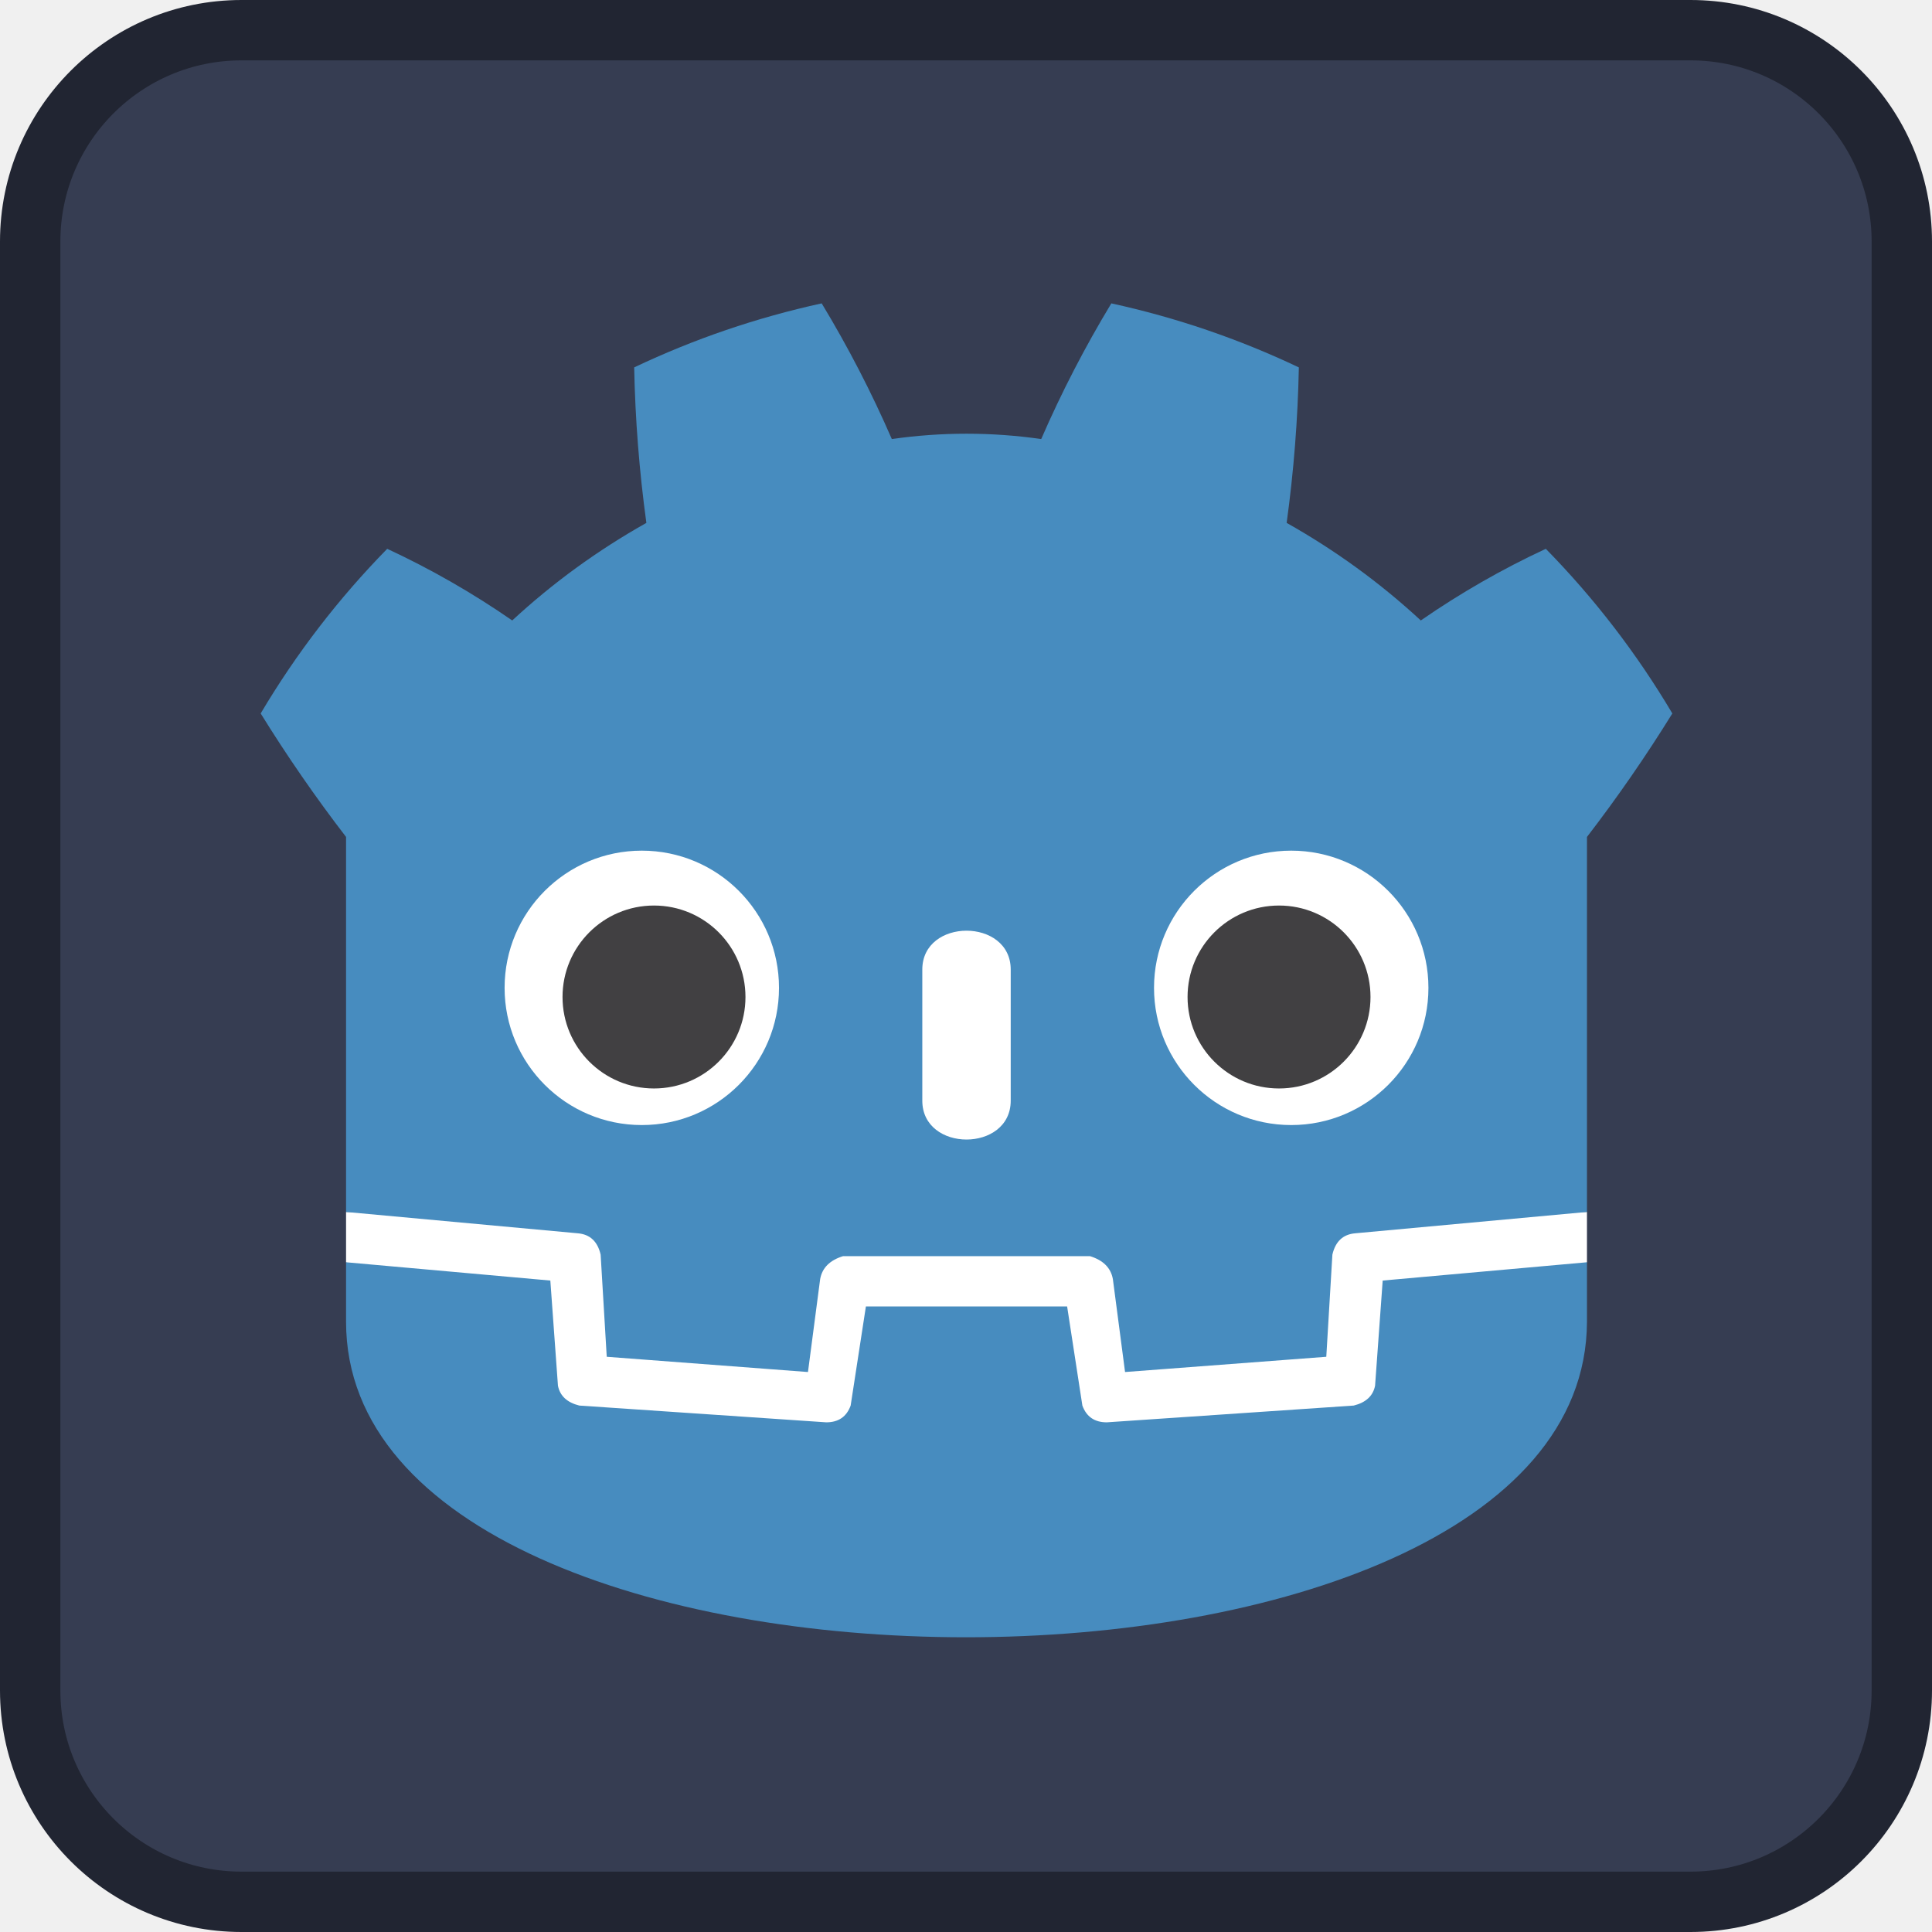
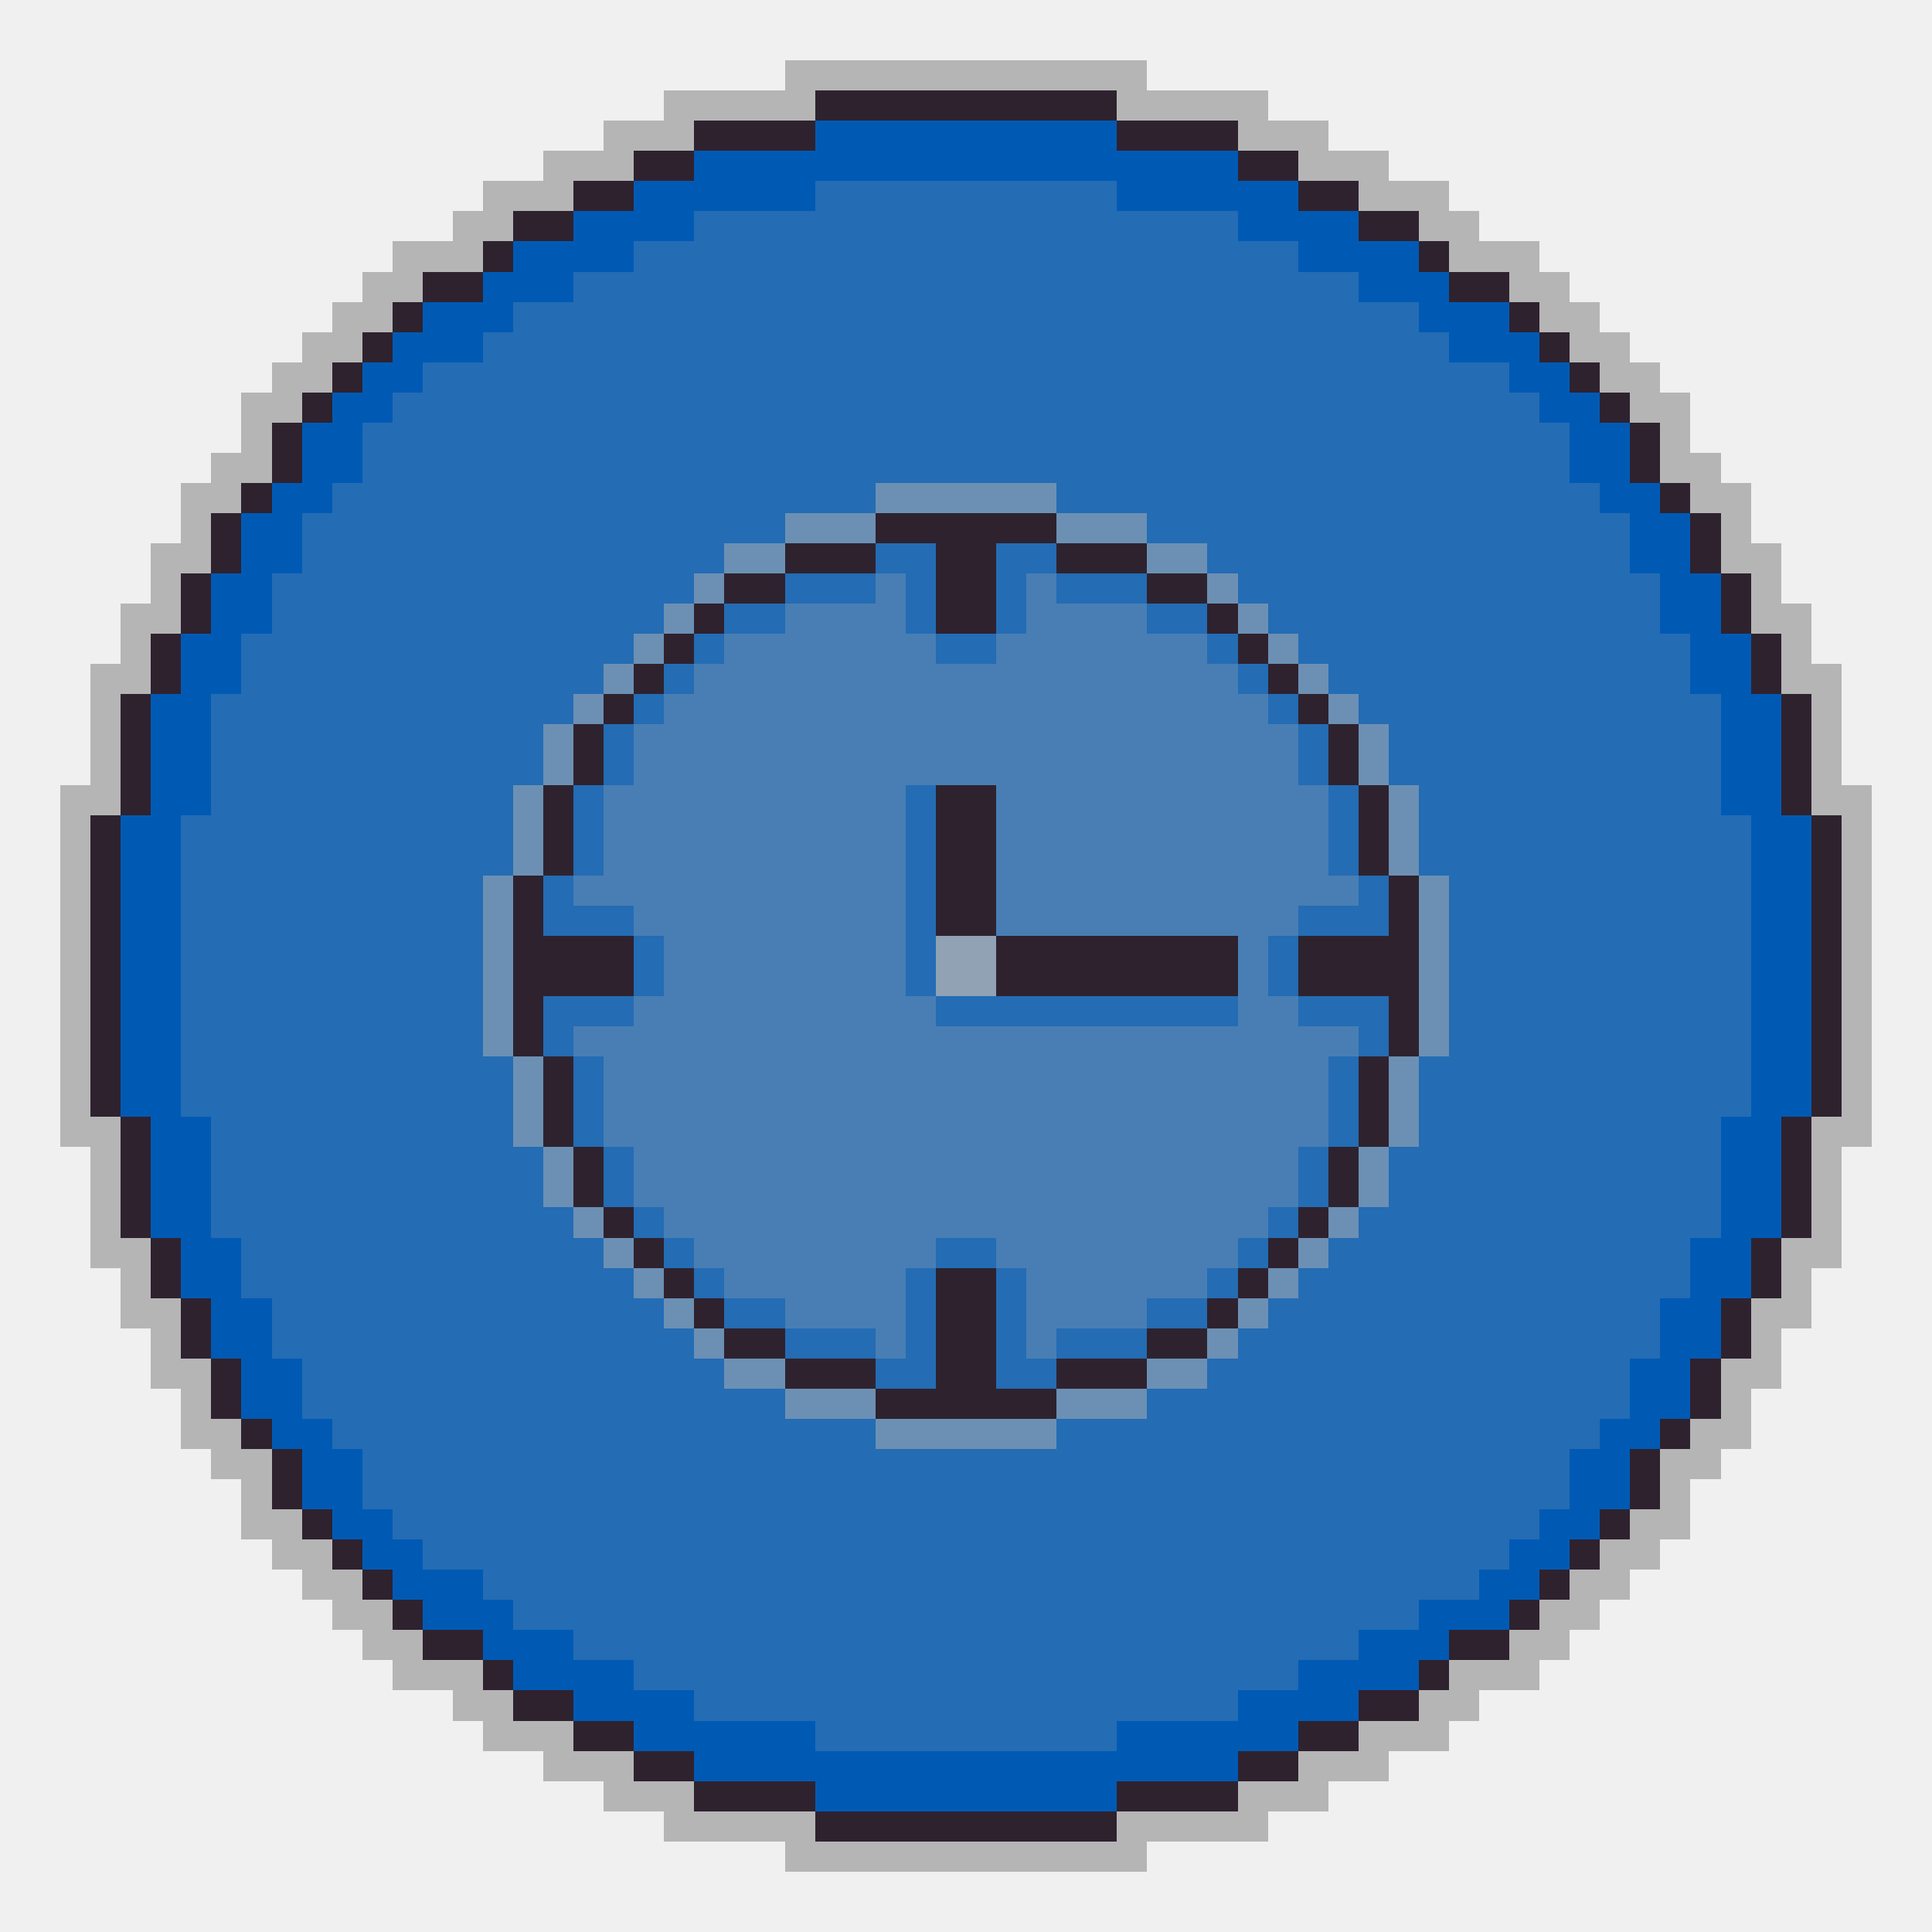
- <svg xmlns="http://www.w3.org/2000/svg" width="128" height="128">
-   <rect width="124" height="124" x="2" y="2" fill="#363d52" stroke="#212532" stroke-width="4" rx="14" />
-   <g fill="#fff" transform="translate(12.322 12.322)scale(.101)">
-     <path d="M105 673v33q407 354 814 0v-33z" />
-     <path fill="#478cbf" d="m105 673 152 14q12 1 15 14l4 67 132 10 8-61q2-11 15-15h162q13 4 15 15l8 61 132-10 4-67q3-13 15-14l152-14V427q30-39 56-81-35-59-83-108-43 20-82 47-40-37-88-64 7-51 8-102-59-28-123-42-26 43-46 89-49-7-98 0-20-46-46-89-64 14-123 42 1 51 8 102-48 27-88 64-39-27-82-47-48 49-83 108 26 42 56 81zm0 33v39c0 276 813 276 814 0v-39l-134 12-5 69q-2 10-14 13l-162 11q-12 0-16-11l-10-65H446l-10 65q-4 11-16 11l-162-11q-12-3-14-13l-5-69z" />
-     <path d="M483 600c0 34 58 34 58 0v-86c0-34-58-34-58 0z" />
-     <circle cx="725" cy="526" r="90" />
-     <circle cx="299" cy="526" r="90" />
-   </g>
-   <g fill="#414042" transform="translate(12.322 12.322)scale(.101)">
-     <circle cx="307" cy="532" r="60" />
-     <circle cx="717" cy="532" r="60" />
-   </g>
+ <svg xmlns="http://www.w3.org/2000/svg" version="1.1" width="128" height="128" shape-rendering="crispEdges">
+   <rect x="52" y="4" width="24" height="2" fill="#B5B5B5" />
+   <rect x="44" y="6" width="10" height="2" fill="#B5B5B5" />
+   <rect x="54" y="6" width="20" height="2" fill="#2E222F" />
+   <rect x="74" y="6" width="10" height="2" fill="#B5B5B5" />
+   <rect x="40" y="8" width="6" height="2" fill="#B5B5B5" />
+   <rect x="46" y="8" width="8" height="2" fill="#2E222F" />
+   <rect x="54" y="8" width="20" height="4" fill="#005AB4" />
+   <rect x="74" y="8" width="8" height="2" fill="#2E222F" />
+   <rect x="82" y="8" width="6" height="2" fill="#B5B5B5" />
+   <rect x="36" y="10" width="6" height="2" fill="#B5B5B5" />
+   <rect x="42" y="10" width="4" height="2" fill="#2E222F" />
+   <rect x="46" y="10" width="8" height="4" fill="#005AB4" />
+   <rect x="74" y="10" width="8" height="4" fill="#005AB4" />
+   <rect x="82" y="10" width="4" height="2" fill="#2E222F" />
+   <rect x="86" y="10" width="6" height="2" fill="#B5B5B5" />
+   <rect x="32" y="12" width="6" height="2" fill="#B5B5B5" />
+   <rect x="38" y="12" width="4" height="2" fill="#2E222F" />
+   <rect x="42" y="12" width="4" height="4" fill="#005AB4" />
+   <rect x="54" y="12" width="20" height="20" fill="#246CB4" />
+   <rect x="82" y="12" width="4" height="4" fill="#005AB4" />
+   <rect x="86" y="12" width="4" height="2" fill="#2E222F" />
+   <rect x="90" y="12" width="6" height="2" fill="#B5B5B5" />
+   <rect x="30" y="14" width="4" height="2" fill="#B5B5B5" />
+   <rect x="34" y="14" width="4" height="2" fill="#2E222F" />
+   <rect x="38" y="14" width="4" height="4" fill="#005AB4" />
+   <rect x="46" y="14" width="8" height="20" fill="#246CB4" />
+   <rect x="74" y="14" width="8" height="20" fill="#246CB4" />
+   <rect x="86" y="14" width="4" height="4" fill="#005AB4" />
+   <rect x="90" y="14" width="4" height="2" fill="#2E222F" />
+   <rect x="94" y="14" width="4" height="2" fill="#B5B5B5" />
+   <rect x="26" y="16" width="6" height="2" fill="#B5B5B5" />
+   <rect x="32" y="16" width="2" height="2" fill="#2E222F" />
+   <rect x="34" y="16" width="4" height="4" fill="#005AB4" />
+   <rect x="42" y="16" width="4" height="24" fill="#246CB4" />
+   <rect x="82" y="16" width="4" height="24" fill="#246CB4" />
+   <rect x="90" y="16" width="4" height="4" fill="#005AB4" />
+   <rect x="94" y="16" width="2" height="2" fill="#2E222F" />
+   <rect x="96" y="16" width="6" height="2" fill="#B5B5B5" />
+   <rect x="24" y="18" width="4" height="2" fill="#B5B5B5" />
+   <rect x="28" y="18" width="4" height="2" fill="#2E222F" />
+   <rect x="32" y="18" width="2" height="4" fill="#005AB4" />
+   <rect x="38" y="18" width="4" height="26" fill="#246CB4" />
+   <rect x="86" y="18" width="4" height="26" fill="#246CB4" />
+   <rect x="94" y="18" width="2" height="4" fill="#005AB4" />
+   <rect x="96" y="18" width="4" height="2" fill="#2E222F" />
+   <rect x="100" y="18" width="4" height="2" fill="#B5B5B5" />
+   <rect x="22" y="20" width="4" height="2" fill="#B5B5B5" />
+   <rect x="26" y="20" width="2" height="2" fill="#2E222F" />
+   <rect x="28" y="20" width="4" height="4" fill="#005AB4" />
+   <rect x="34" y="20" width="4" height="28" fill="#246CB4" />
+   <rect x="90" y="20" width="4" height="28" fill="#246CB4" />
+   <rect x="96" y="20" width="4" height="4" fill="#005AB4" />
+   <rect x="100" y="20" width="2" height="2" fill="#2E222F" />
+   <rect x="102" y="20" width="4" height="2" fill="#B5B5B5" />
+   <rect x="20" y="22" width="4" height="2" fill="#B5B5B5" />
+   <rect x="24" y="22" width="2" height="2" fill="#2E222F" />
+   <rect x="26" y="22" width="2" height="4" fill="#005AB4" />
+   <rect x="32" y="22" width="2" height="36" fill="#246CB4" />
+   <rect x="94" y="22" width="2" height="36" fill="#246CB4" />
+   <rect x="100" y="22" width="2" height="4" fill="#005AB4" />
+   <rect x="102" y="22" width="2" height="2" fill="#2E222F" />
+   <rect x="104" y="22" width="4" height="2" fill="#B5B5B5" />
+   <rect x="18" y="24" width="4" height="2" fill="#B5B5B5" />
+   <rect x="22" y="24" width="2" height="2" fill="#2E222F" />
+   <rect x="24" y="24" width="2" height="4" fill="#005AB4" />
+   <rect x="28" y="24" width="4" height="80" fill="#246CB4" />
+   <rect x="96" y="24" width="4" height="80" fill="#246CB4" />
+   <rect x="102" y="24" width="2" height="4" fill="#005AB4" />
+   <rect x="104" y="24" width="2" height="2" fill="#2E222F" />
+   <rect x="106" y="24" width="4" height="2" fill="#B5B5B5" />
+   <rect x="16" y="26" width="4" height="2" fill="#B5B5B5" />
+   <rect x="20" y="26" width="2" height="2" fill="#2E222F" />
+   <rect x="22" y="26" width="2" height="6" fill="#005AB4" />
+   <rect x="26" y="26" width="2" height="76" fill="#246CB4" />
+   <rect x="100" y="26" width="2" height="76" fill="#246CB4" />
+   <rect x="104" y="26" width="2" height="6" fill="#005AB4" />
+   <rect x="106" y="26" width="2" height="2" fill="#2E222F" />
+   <rect x="108" y="26" width="4" height="2" fill="#B5B5B5" />
+   <rect x="16" y="28" width="2" height="4" fill="#B5B5B5" />
+   <rect x="18" y="28" width="2" height="4" fill="#2E222F" />
+   <rect x="20" y="28" width="2" height="6" fill="#005AB4" />
+   <rect x="24" y="28" width="2" height="72" fill="#246CB4" />
+   <rect x="102" y="28" width="2" height="72" fill="#246CB4" />
+   <rect x="106" y="28" width="2" height="6" fill="#005AB4" />
+   <rect x="108" y="28" width="2" height="4" fill="#2E222F" />
+   <rect x="110" y="28" width="2" height="4" fill="#B5B5B5" />
+   <rect x="14" y="30" width="2" height="4" fill="#B5B5B5" />
+   <rect x="112" y="30" width="2" height="4" fill="#B5B5B5" />
+   <rect x="12" y="32" width="2" height="6" fill="#B5B5B5" />
+   <rect x="16" y="32" width="2" height="2" fill="#2E222F" />
+   <rect x="18" y="32" width="2" height="6" fill="#005AB4" />
+   <rect x="22" y="32" width="2" height="64" fill="#246CB4" />
+   <rect x="54" y="32" width="4" height="2" fill="#246CB4" />
+   <rect x="58" y="32" width="12" height="2" fill="#6C90B4" />
+   <rect x="70" y="32" width="4" height="2" fill="#246CB4" />
+   <rect x="104" y="32" width="2" height="64" fill="#246CB4" />
+   <rect x="108" y="32" width="2" height="6" fill="#005AB4" />
+   <rect x="110" y="32" width="2" height="2" fill="#2E222F" />
+   <rect x="114" y="32" width="2" height="6" fill="#B5B5B5" />
+   <rect x="14" y="34" width="2" height="4" fill="#2E222F" />
+   <rect x="16" y="34" width="2" height="8" fill="#005AB4" />
+   <rect x="20" y="34" width="2" height="60" fill="#246CB4" />
+   <rect x="46" y="34" width="6" height="2" fill="#246CB4" />
+   <rect x="52" y="34" width="6" height="2" fill="#6C90B4" />
+   <rect x="58" y="34" width="12" height="2" fill="#2E222F" />
+   <rect x="70" y="34" width="6" height="2" fill="#6C90B4" />
+   <rect x="76" y="34" width="6" height="2" fill="#246CB4" />
+   <rect x="106" y="34" width="2" height="60" fill="#246CB4" />
+   <rect x="110" y="34" width="2" height="8" fill="#005AB4" />
+   <rect x="112" y="34" width="2" height="4" fill="#2E222F" />
+   <rect x="10" y="36" width="2" height="6" fill="#B5B5B5" />
+   <rect x="46" y="36" width="2" height="2" fill="#246CB4" />
+   <rect x="48" y="36" width="4" height="2" fill="#6C90B4" />
+   <rect x="52" y="36" width="6" height="2" fill="#2E222F" />
+   <rect x="58" y="36" width="4" height="2" fill="#246CB4" />
+   <rect x="62" y="36" width="4" height="6" fill="#2E222F" />
+   <rect x="66" y="36" width="4" height="2" fill="#246CB4" />
+   <rect x="70" y="36" width="6" height="2" fill="#2E222F" />
+   <rect x="76" y="36" width="4" height="2" fill="#6C90B4" />
+   <rect x="80" y="36" width="2" height="2" fill="#246CB4" />
+   <rect x="116" y="36" width="2" height="6" fill="#B5B5B5" />
+   <rect x="12" y="38" width="2" height="4" fill="#2E222F" />
+   <rect x="14" y="38" width="2" height="8" fill="#005AB4" />
+   <rect x="18" y="38" width="2" height="52" fill="#246CB4" />
+   <rect x="46" y="38" width="2" height="2" fill="#6C90B4" />
+   <rect x="48" y="38" width="4" height="2" fill="#2E222F" />
+   <rect x="52" y="38" width="6" height="2" fill="#246CB4" />
+   <rect x="58" y="38" width="2" height="52" fill="#487EB4" />
+   <rect x="60" y="38" width="2" height="4" fill="#246CB4" />
+   <rect x="66" y="38" width="2" height="4" fill="#246CB4" />
+   <rect x="68" y="38" width="2" height="24" fill="#487EB4" />
+   <rect x="70" y="38" width="6" height="2" fill="#246CB4" />
+   <rect x="76" y="38" width="4" height="2" fill="#2E222F" />
+   <rect x="80" y="38" width="2" height="2" fill="#6C90B4" />
+   <rect x="108" y="38" width="2" height="52" fill="#246CB4" />
+   <rect x="112" y="38" width="2" height="8" fill="#005AB4" />
+   <rect x="114" y="38" width="2" height="4" fill="#2E222F" />
+   <rect x="8" y="40" width="2" height="6" fill="#B5B5B5" />
+   <rect x="42" y="40" width="2" height="2" fill="#246CB4" />
+   <rect x="44" y="40" width="2" height="2" fill="#6C90B4" />
+   <rect x="46" y="40" width="2" height="2" fill="#2E222F" />
+   <rect x="48" y="40" width="4" height="2" fill="#246CB4" />
+   <rect x="52" y="40" width="6" height="48" fill="#487EB4" />
+   <rect x="70" y="40" width="6" height="22" fill="#487EB4" />
+   <rect x="76" y="40" width="4" height="2" fill="#246CB4" />
+   <rect x="80" y="40" width="2" height="2" fill="#2E222F" />
+   <rect x="82" y="40" width="2" height="2" fill="#6C90B4" />
+   <rect x="84" y="40" width="2" height="2" fill="#246CB4" />
+   <rect x="118" y="40" width="2" height="6" fill="#B5B5B5" />
+   <rect x="10" y="42" width="2" height="4" fill="#2E222F" />
+   <rect x="12" y="42" width="2" height="12" fill="#005AB4" />
+   <rect x="16" y="42" width="2" height="44" fill="#246CB4" />
+   <rect x="42" y="42" width="2" height="2" fill="#6C90B4" />
+   <rect x="44" y="42" width="2" height="2" fill="#2E222F" />
+   <rect x="46" y="42" width="2" height="2" fill="#246CB4" />
+   <rect x="48" y="42" width="4" height="44" fill="#487EB4" />
+   <rect x="60" y="42" width="2" height="10" fill="#487EB4" />
+   <rect x="62" y="42" width="4" height="2" fill="#246CB4" />
+   <rect x="66" y="42" width="2" height="20" fill="#487EB4" />
+   <rect x="76" y="42" width="4" height="20" fill="#487EB4" />
+   <rect x="80" y="42" width="2" height="2" fill="#246CB4" />
+   <rect x="82" y="42" width="2" height="2" fill="#2E222F" />
+   <rect x="84" y="42" width="2" height="2" fill="#6C90B4" />
+   <rect x="110" y="42" width="2" height="44" fill="#246CB4" />
+   <rect x="114" y="42" width="2" height="12" fill="#005AB4" />
+   <rect x="116" y="42" width="2" height="4" fill="#2E222F" />
+   <rect x="6" y="44" width="2" height="10" fill="#B5B5B5" />
+   <rect x="38" y="44" width="2" height="2" fill="#246CB4" />
+   <rect x="40" y="44" width="2" height="2" fill="#6C90B4" />
+   <rect x="42" y="44" width="2" height="2" fill="#2E222F" />
+   <rect x="44" y="44" width="2" height="2" fill="#246CB4" />
+   <rect x="46" y="44" width="2" height="40" fill="#487EB4" />
+   <rect x="62" y="44" width="4" height="8" fill="#487EB4" />
+   <rect x="80" y="44" width="2" height="18" fill="#487EB4" />
+   <rect x="82" y="44" width="2" height="2" fill="#246CB4" />
+   <rect x="84" y="44" width="2" height="2" fill="#2E222F" />
+   <rect x="86" y="44" width="2" height="2" fill="#6C90B4" />
+   <rect x="88" y="44" width="2" height="2" fill="#246CB4" />
+   <rect x="120" y="44" width="2" height="10" fill="#B5B5B5" />
+   <rect x="8" y="46" width="2" height="8" fill="#2E222F" />
+   <rect x="10" y="46" width="2" height="36" fill="#005AB4" />
+   <rect x="14" y="46" width="2" height="36" fill="#246CB4" />
+   <rect x="38" y="46" width="2" height="2" fill="#6C90B4" />
+   <rect x="40" y="46" width="2" height="2" fill="#2E222F" />
+   <rect x="42" y="46" width="2" height="2" fill="#246CB4" />
+   <rect x="44" y="46" width="2" height="36" fill="#487EB4" />
+   <rect x="82" y="46" width="2" height="36" fill="#487EB4" />
+   <rect x="84" y="46" width="2" height="2" fill="#246CB4" />
+   <rect x="86" y="46" width="2" height="2" fill="#2E222F" />
+   <rect x="88" y="46" width="2" height="2" fill="#6C90B4" />
+   <rect x="112" y="46" width="2" height="36" fill="#246CB4" />
+   <rect x="116" y="46" width="2" height="36" fill="#005AB4" />
+   <rect x="118" y="46" width="2" height="8" fill="#2E222F" />
+   <rect x="34" y="48" width="2" height="4" fill="#246CB4" />
+   <rect x="36" y="48" width="2" height="4" fill="#6C90B4" />
+   <rect x="38" y="48" width="2" height="4" fill="#2E222F" />
+   <rect x="40" y="48" width="2" height="4" fill="#246CB4" />
+   <rect x="42" y="48" width="2" height="14" fill="#487EB4" />
+   <rect x="84" y="48" width="2" height="14" fill="#487EB4" />
+   <rect x="86" y="48" width="2" height="4" fill="#246CB4" />
+   <rect x="88" y="48" width="2" height="4" fill="#2E222F" />
+   <rect x="90" y="48" width="2" height="4" fill="#6C90B4" />
+   <rect x="92" y="48" width="2" height="4" fill="#246CB4" />
+   <rect x="4" y="52" width="2" height="24" fill="#B5B5B5" />
+   <rect x="34" y="52" width="2" height="6" fill="#6C90B4" />
+   <rect x="36" y="52" width="2" height="6" fill="#2E222F" />
+   <rect x="38" y="52" width="2" height="6" fill="#246CB4" />
+   <rect x="40" y="52" width="2" height="8" fill="#487EB4" />
+   <rect x="60" y="52" width="2" height="14" fill="#246CB4" />
+   <rect x="62" y="52" width="4" height="10" fill="#2E222F" />
+   <rect x="86" y="52" width="2" height="8" fill="#487EB4" />
+   <rect x="88" y="52" width="2" height="6" fill="#246CB4" />
+   <rect x="90" y="52" width="2" height="6" fill="#2E222F" />
+   <rect x="92" y="52" width="2" height="6" fill="#6C90B4" />
+   <rect x="122" y="52" width="2" height="24" fill="#B5B5B5" />
+   <rect x="6" y="54" width="2" height="20" fill="#2E222F" />
+   <rect x="8" y="54" width="2" height="20" fill="#005AB4" />
+   <rect x="12" y="54" width="2" height="20" fill="#246CB4" />
+   <rect x="114" y="54" width="2" height="20" fill="#246CB4" />
+   <rect x="118" y="54" width="2" height="20" fill="#005AB4" />
+   <rect x="120" y="54" width="2" height="20" fill="#2E222F" />
+   <rect x="32" y="58" width="2" height="12" fill="#6C90B4" />
+   <rect x="34" y="58" width="2" height="12" fill="#2E222F" />
+   <rect x="36" y="58" width="2" height="4" fill="#246CB4" />
+   <rect x="38" y="58" width="2" height="2" fill="#487EB4" />
+   <rect x="88" y="58" width="2" height="2" fill="#487EB4" />
+   <rect x="90" y="58" width="2" height="4" fill="#246CB4" />
+   <rect x="92" y="58" width="2" height="12" fill="#2E222F" />
+   <rect x="94" y="58" width="2" height="12" fill="#6C90B4" />
+   <rect x="38" y="60" width="4" height="2" fill="#246CB4" />
+   <rect x="86" y="60" width="4" height="2" fill="#246CB4" />
+   <rect x="36" y="62" width="6" height="4" fill="#2E222F" />
+   <rect x="42" y="62" width="2" height="4" fill="#246CB4" />
+   <rect x="62" y="62" width="4" height="4" fill="#90A2B4" />
+   <rect x="66" y="62" width="16" height="4" fill="#2E222F" />
+   <rect x="84" y="62" width="2" height="4" fill="#246CB4" />
+   <rect x="86" y="62" width="6" height="4" fill="#2E222F" />
+   <rect x="36" y="66" width="6" height="2" fill="#246CB4" />
+   <rect x="42" y="66" width="2" height="14" fill="#487EB4" />
+   <rect x="60" y="66" width="2" height="18" fill="#487EB4" />
+   <rect x="62" y="66" width="20" height="2" fill="#246CB4" />
+   <rect x="84" y="66" width="2" height="14" fill="#487EB4" />
+   <rect x="86" y="66" width="6" height="2" fill="#246CB4" />
+   <rect x="36" y="68" width="2" height="2" fill="#246CB4" />
+   <rect x="38" y="68" width="4" height="2" fill="#487EB4" />
+   <rect x="62" y="68" width="20" height="14" fill="#487EB4" />
+   <rect x="86" y="68" width="4" height="2" fill="#487EB4" />
+   <rect x="90" y="68" width="2" height="2" fill="#246CB4" />
+   <rect x="32" y="70" width="2" height="36" fill="#246CB4" />
+   <rect x="34" y="70" width="2" height="6" fill="#6C90B4" />
+   <rect x="36" y="70" width="2" height="6" fill="#2E222F" />
+   <rect x="38" y="70" width="2" height="6" fill="#246CB4" />
+   <rect x="40" y="70" width="2" height="6" fill="#487EB4" />
+   <rect x="86" y="70" width="2" height="6" fill="#487EB4" />
+   <rect x="88" y="70" width="2" height="6" fill="#246CB4" />
+   <rect x="90" y="70" width="2" height="6" fill="#2E222F" />
+   <rect x="92" y="70" width="2" height="6" fill="#6C90B4" />
+   <rect x="94" y="70" width="2" height="36" fill="#246CB4" />
+   <rect x="6" y="74" width="2" height="10" fill="#B5B5B5" />
+   <rect x="8" y="74" width="2" height="8" fill="#2E222F" />
+   <rect x="12" y="74" width="2" height="12" fill="#005AB4" />
+   <rect x="114" y="74" width="2" height="12" fill="#005AB4" />
+   <rect x="118" y="74" width="2" height="8" fill="#2E222F" />
+   <rect x="120" y="74" width="2" height="10" fill="#B5B5B5" />
+   <rect x="34" y="76" width="2" height="32" fill="#246CB4" />
+   <rect x="36" y="76" width="2" height="4" fill="#6C90B4" />
+   <rect x="38" y="76" width="2" height="4" fill="#2E222F" />
+   <rect x="40" y="76" width="2" height="4" fill="#246CB4" />
+   <rect x="86" y="76" width="2" height="4" fill="#246CB4" />
+   <rect x="88" y="76" width="2" height="4" fill="#2E222F" />
+   <rect x="90" y="76" width="2" height="4" fill="#6C90B4" />
+   <rect x="92" y="76" width="2" height="32" fill="#246CB4" />
+   <rect x="36" y="80" width="2" height="28" fill="#246CB4" />
+   <rect x="38" y="80" width="2" height="2" fill="#6C90B4" />
+   <rect x="40" y="80" width="2" height="2" fill="#2E222F" />
+   <rect x="42" y="80" width="2" height="2" fill="#246CB4" />
+   <rect x="84" y="80" width="2" height="2" fill="#246CB4" />
+   <rect x="86" y="80" width="2" height="2" fill="#2E222F" />
+   <rect x="88" y="80" width="2" height="2" fill="#6C90B4" />
+   <rect x="90" y="80" width="2" height="28" fill="#246CB4" />
+   <rect x="8" y="82" width="2" height="6" fill="#B5B5B5" />
+   <rect x="10" y="82" width="2" height="4" fill="#2E222F" />
+   <rect x="14" y="82" width="2" height="8" fill="#005AB4" />
+   <rect x="38" y="82" width="2" height="28" fill="#246CB4" />
+   <rect x="40" y="82" width="2" height="2" fill="#6C90B4" />
+   <rect x="42" y="82" width="2" height="2" fill="#2E222F" />
+   <rect x="44" y="82" width="2" height="2" fill="#246CB4" />
+   <rect x="62" y="82" width="4" height="2" fill="#246CB4" />
+   <rect x="66" y="82" width="16" height="2" fill="#487EB4" />
+   <rect x="82" y="82" width="2" height="2" fill="#246CB4" />
+   <rect x="84" y="82" width="2" height="2" fill="#2E222F" />
+   <rect x="86" y="82" width="2" height="2" fill="#6C90B4" />
+   <rect x="88" y="82" width="2" height="28" fill="#246CB4" />
+   <rect x="112" y="82" width="2" height="8" fill="#005AB4" />
+   <rect x="116" y="82" width="2" height="4" fill="#2E222F" />
+   <rect x="118" y="82" width="2" height="6" fill="#B5B5B5" />
+   <rect x="40" y="84" width="2" height="26" fill="#246CB4" />
+   <rect x="42" y="84" width="2" height="2" fill="#6C90B4" />
+   <rect x="44" y="84" width="2" height="2" fill="#2E222F" />
+   <rect x="46" y="84" width="2" height="2" fill="#246CB4" />
+   <rect x="60" y="84" width="2" height="8" fill="#246CB4" />
+   <rect x="62" y="84" width="4" height="10" fill="#2E222F" />
+   <rect x="66" y="84" width="2" height="8" fill="#246CB4" />
+   <rect x="68" y="84" width="12" height="2" fill="#487EB4" />
+   <rect x="80" y="84" width="2" height="2" fill="#246CB4" />
+   <rect x="82" y="84" width="2" height="2" fill="#2E222F" />
+   <rect x="84" y="84" width="2" height="2" fill="#6C90B4" />
+   <rect x="86" y="84" width="2" height="26" fill="#246CB4" />
+   <rect x="10" y="86" width="2" height="6" fill="#B5B5B5" />
+   <rect x="12" y="86" width="2" height="4" fill="#2E222F" />
+   <rect x="16" y="86" width="2" height="8" fill="#005AB4" />
+   <rect x="42" y="86" width="2" height="26" fill="#246CB4" />
+   <rect x="44" y="86" width="2" height="2" fill="#6C90B4" />
+   <rect x="46" y="86" width="2" height="2" fill="#2E222F" />
+   <rect x="48" y="86" width="4" height="2" fill="#246CB4" />
+   <rect x="68" y="86" width="8" height="2" fill="#487EB4" />
+   <rect x="76" y="86" width="4" height="2" fill="#246CB4" />
+   <rect x="80" y="86" width="2" height="2" fill="#2E222F" />
+   <rect x="82" y="86" width="2" height="2" fill="#6C90B4" />
+   <rect x="84" y="86" width="2" height="26" fill="#246CB4" />
+   <rect x="110" y="86" width="2" height="8" fill="#005AB4" />
+   <rect x="114" y="86" width="2" height="4" fill="#2E222F" />
+   <rect x="116" y="86" width="2" height="6" fill="#B5B5B5" />
+   <rect x="44" y="88" width="2" height="24" fill="#246CB4" />
+   <rect x="46" y="88" width="2" height="2" fill="#6C90B4" />
+   <rect x="48" y="88" width="4" height="2" fill="#2E222F" />
+   <rect x="52" y="88" width="6" height="2" fill="#246CB4" />
+   <rect x="68" y="88" width="2" height="2" fill="#487EB4" />
+   <rect x="70" y="88" width="6" height="2" fill="#246CB4" />
+   <rect x="76" y="88" width="4" height="2" fill="#2E222F" />
+   <rect x="80" y="88" width="2" height="2" fill="#6C90B4" />
+   <rect x="82" y="88" width="2" height="24" fill="#246CB4" />
+   <rect x="12" y="90" width="2" height="6" fill="#B5B5B5" />
+   <rect x="14" y="90" width="2" height="4" fill="#2E222F" />
+   <rect x="18" y="90" width="2" height="6" fill="#005AB4" />
+   <rect x="46" y="90" width="2" height="24" fill="#246CB4" />
+   <rect x="48" y="90" width="4" height="2" fill="#6C90B4" />
+   <rect x="52" y="90" width="6" height="2" fill="#2E222F" />
+   <rect x="58" y="90" width="2" height="2" fill="#246CB4" />
+   <rect x="68" y="90" width="2" height="2" fill="#246CB4" />
+   <rect x="70" y="90" width="6" height="2" fill="#2E222F" />
+   <rect x="76" y="90" width="4" height="2" fill="#6C90B4" />
+   <rect x="80" y="90" width="2" height="24" fill="#246CB4" />
+   <rect x="108" y="90" width="2" height="6" fill="#005AB4" />
+   <rect x="112" y="90" width="2" height="4" fill="#2E222F" />
+   <rect x="114" y="90" width="2" height="6" fill="#B5B5B5" />
+   <rect x="48" y="92" width="4" height="22" fill="#246CB4" />
+   <rect x="52" y="92" width="6" height="2" fill="#6C90B4" />
+   <rect x="58" y="92" width="4" height="2" fill="#2E222F" />
+   <rect x="66" y="92" width="4" height="2" fill="#2E222F" />
+   <rect x="70" y="92" width="6" height="2" fill="#6C90B4" />
+   <rect x="76" y="92" width="4" height="22" fill="#246CB4" />
+   <rect x="14" y="94" width="2" height="4" fill="#B5B5B5" />
+   <rect x="16" y="94" width="2" height="2" fill="#2E222F" />
+   <rect x="20" y="94" width="2" height="6" fill="#005AB4" />
+   <rect x="52" y="94" width="6" height="20" fill="#246CB4" />
+   <rect x="58" y="94" width="12" height="2" fill="#6C90B4" />
+   <rect x="70" y="94" width="6" height="20" fill="#246CB4" />
+   <rect x="106" y="94" width="2" height="6" fill="#005AB4" />
+   <rect x="110" y="94" width="2" height="2" fill="#2E222F" />
+   <rect x="112" y="94" width="2" height="4" fill="#B5B5B5" />
+   <rect x="16" y="96" width="2" height="6" fill="#B5B5B5" />
+   <rect x="18" y="96" width="2" height="4" fill="#2E222F" />
+   <rect x="22" y="96" width="2" height="6" fill="#005AB4" />
+   <rect x="58" y="96" width="12" height="20" fill="#246CB4" />
+   <rect x="104" y="96" width="2" height="6" fill="#005AB4" />
+   <rect x="108" y="96" width="2" height="4" fill="#2E222F" />
+   <rect x="110" y="96" width="2" height="6" fill="#B5B5B5" />
+   <rect x="18" y="100" width="2" height="4" fill="#B5B5B5" />
+   <rect x="20" y="100" width="2" height="2" fill="#2E222F" />
+   <rect x="24" y="100" width="2" height="4" fill="#005AB4" />
+   <rect x="102" y="100" width="2" height="4" fill="#005AB4" />
+   <rect x="106" y="100" width="2" height="2" fill="#2E222F" />
+   <rect x="108" y="100" width="2" height="4" fill="#B5B5B5" />
+   <rect x="20" y="102" width="2" height="4" fill="#B5B5B5" />
+   <rect x="22" y="102" width="2" height="2" fill="#2E222F" />
+   <rect x="26" y="102" width="2" height="4" fill="#005AB4" />
+   <rect x="100" y="102" width="2" height="4" fill="#005AB4" />
+   <rect x="104" y="102" width="2" height="2" fill="#2E222F" />
+   <rect x="106" y="102" width="2" height="4" fill="#B5B5B5" />
+   <rect x="22" y="104" width="2" height="4" fill="#B5B5B5" />
+   <rect x="24" y="104" width="2" height="2" fill="#2E222F" />
+   <rect x="28" y="104" width="4" height="4" fill="#005AB4" />
+   <rect x="96" y="104" width="2" height="2" fill="#246CB4" />
+   <rect x="98" y="104" width="2" height="4" fill="#005AB4" />
+   <rect x="102" y="104" width="2" height="2" fill="#2E222F" />
+   <rect x="104" y="104" width="2" height="4" fill="#B5B5B5" />
+   <rect x="24" y="106" width="2" height="4" fill="#B5B5B5" />
+   <rect x="26" y="106" width="2" height="2" fill="#2E222F" />
+   <rect x="32" y="106" width="2" height="4" fill="#005AB4" />
+   <rect x="94" y="106" width="4" height="2" fill="#005AB4" />
+   <rect x="100" y="106" width="2" height="2" fill="#2E222F" />
+   <rect x="102" y="106" width="2" height="4" fill="#B5B5B5" />
+   <rect x="26" y="108" width="2" height="4" fill="#B5B5B5" />
+   <rect x="28" y="108" width="4" height="2" fill="#2E222F" />
+   <rect x="34" y="108" width="4" height="4" fill="#005AB4" />
+   <rect x="90" y="108" width="6" height="2" fill="#005AB4" />
+   <rect x="96" y="108" width="4" height="2" fill="#2E222F" />
+   <rect x="100" y="108" width="2" height="4" fill="#B5B5B5" />
+   <rect x="28" y="110" width="4" height="2" fill="#B5B5B5" />
+   <rect x="32" y="110" width="2" height="2" fill="#2E222F" />
+   <rect x="38" y="110" width="4" height="4" fill="#005AB4" />
+   <rect x="86" y="110" width="8" height="2" fill="#005AB4" />
+   <rect x="94" y="110" width="2" height="2" fill="#2E222F" />
+   <rect x="96" y="110" width="4" height="2" fill="#B5B5B5" />
+   <rect x="30" y="112" width="4" height="2" fill="#B5B5B5" />
+   <rect x="34" y="112" width="4" height="2" fill="#2E222F" />
+   <rect x="42" y="112" width="4" height="4" fill="#005AB4" />
+   <rect x="82" y="112" width="8" height="2" fill="#005AB4" />
+   <rect x="90" y="112" width="4" height="2" fill="#2E222F" />
+   <rect x="94" y="112" width="4" height="2" fill="#B5B5B5" />
+   <rect x="32" y="114" width="6" height="2" fill="#B5B5B5" />
+   <rect x="38" y="114" width="4" height="2" fill="#2E222F" />
+   <rect x="46" y="114" width="8" height="4" fill="#005AB4" />
+   <rect x="54" y="114" width="4" height="2" fill="#246CB4" />
+   <rect x="70" y="114" width="4" height="2" fill="#246CB4" />
+   <rect x="74" y="114" width="12" height="2" fill="#005AB4" />
+   <rect x="86" y="114" width="4" height="2" fill="#2E222F" />
+   <rect x="90" y="114" width="6" height="2" fill="#B5B5B5" />
+   <rect x="36" y="116" width="6" height="2" fill="#B5B5B5" />
+   <rect x="42" y="116" width="4" height="2" fill="#2E222F" />
+   <rect x="54" y="116" width="28" height="2" fill="#005AB4" />
+   <rect x="82" y="116" width="4" height="2" fill="#2E222F" />
+   <rect x="86" y="116" width="6" height="2" fill="#B5B5B5" />
+   <rect x="40" y="118" width="6" height="2" fill="#B5B5B5" />
+   <rect x="46" y="118" width="8" height="2" fill="#2E222F" />
+   <rect x="54" y="118" width="20" height="2" fill="#005AB4" />
+   <rect x="74" y="118" width="8" height="2" fill="#2E222F" />
+   <rect x="82" y="118" width="6" height="2" fill="#B5B5B5" />
+   <rect x="44" y="120" width="10" height="2" fill="#B5B5B5" />
+   <rect x="54" y="120" width="20" height="2" fill="#2E222F" />
+   <rect x="74" y="120" width="10" height="2" fill="#B5B5B5" />
+   <rect x="52" y="122" width="24" height="2" fill="#B5B5B5" />
</svg>
